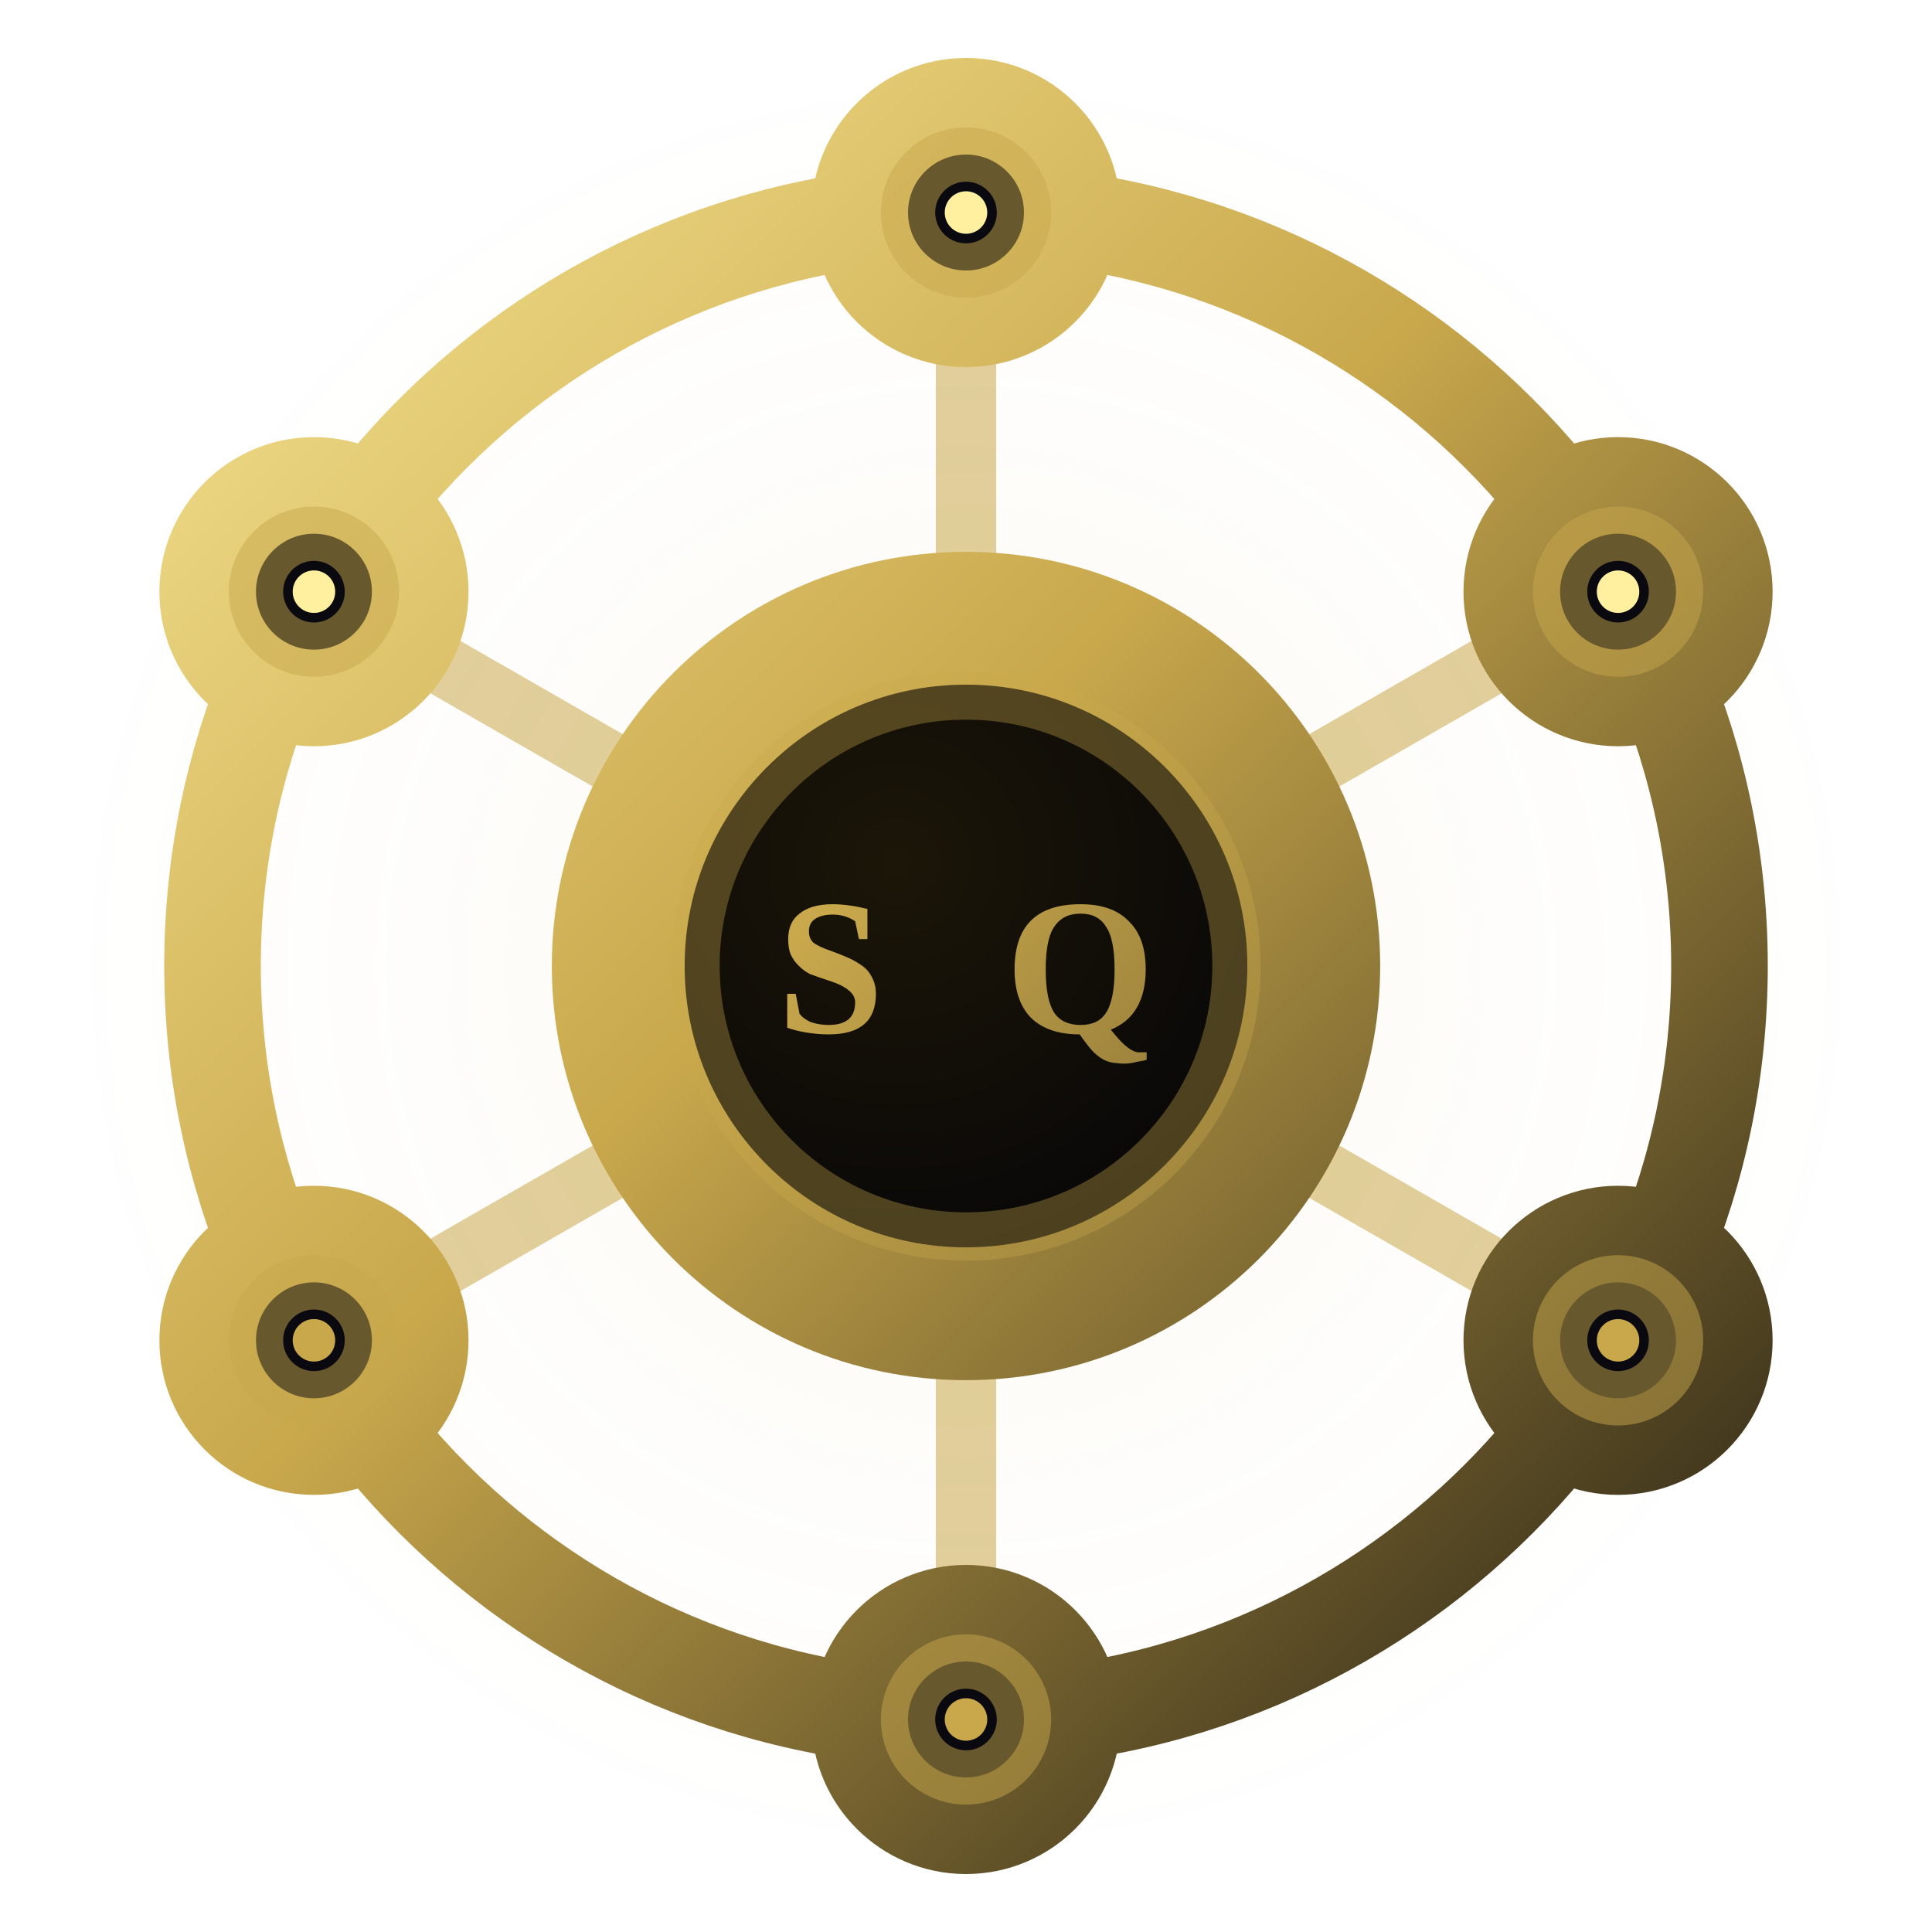
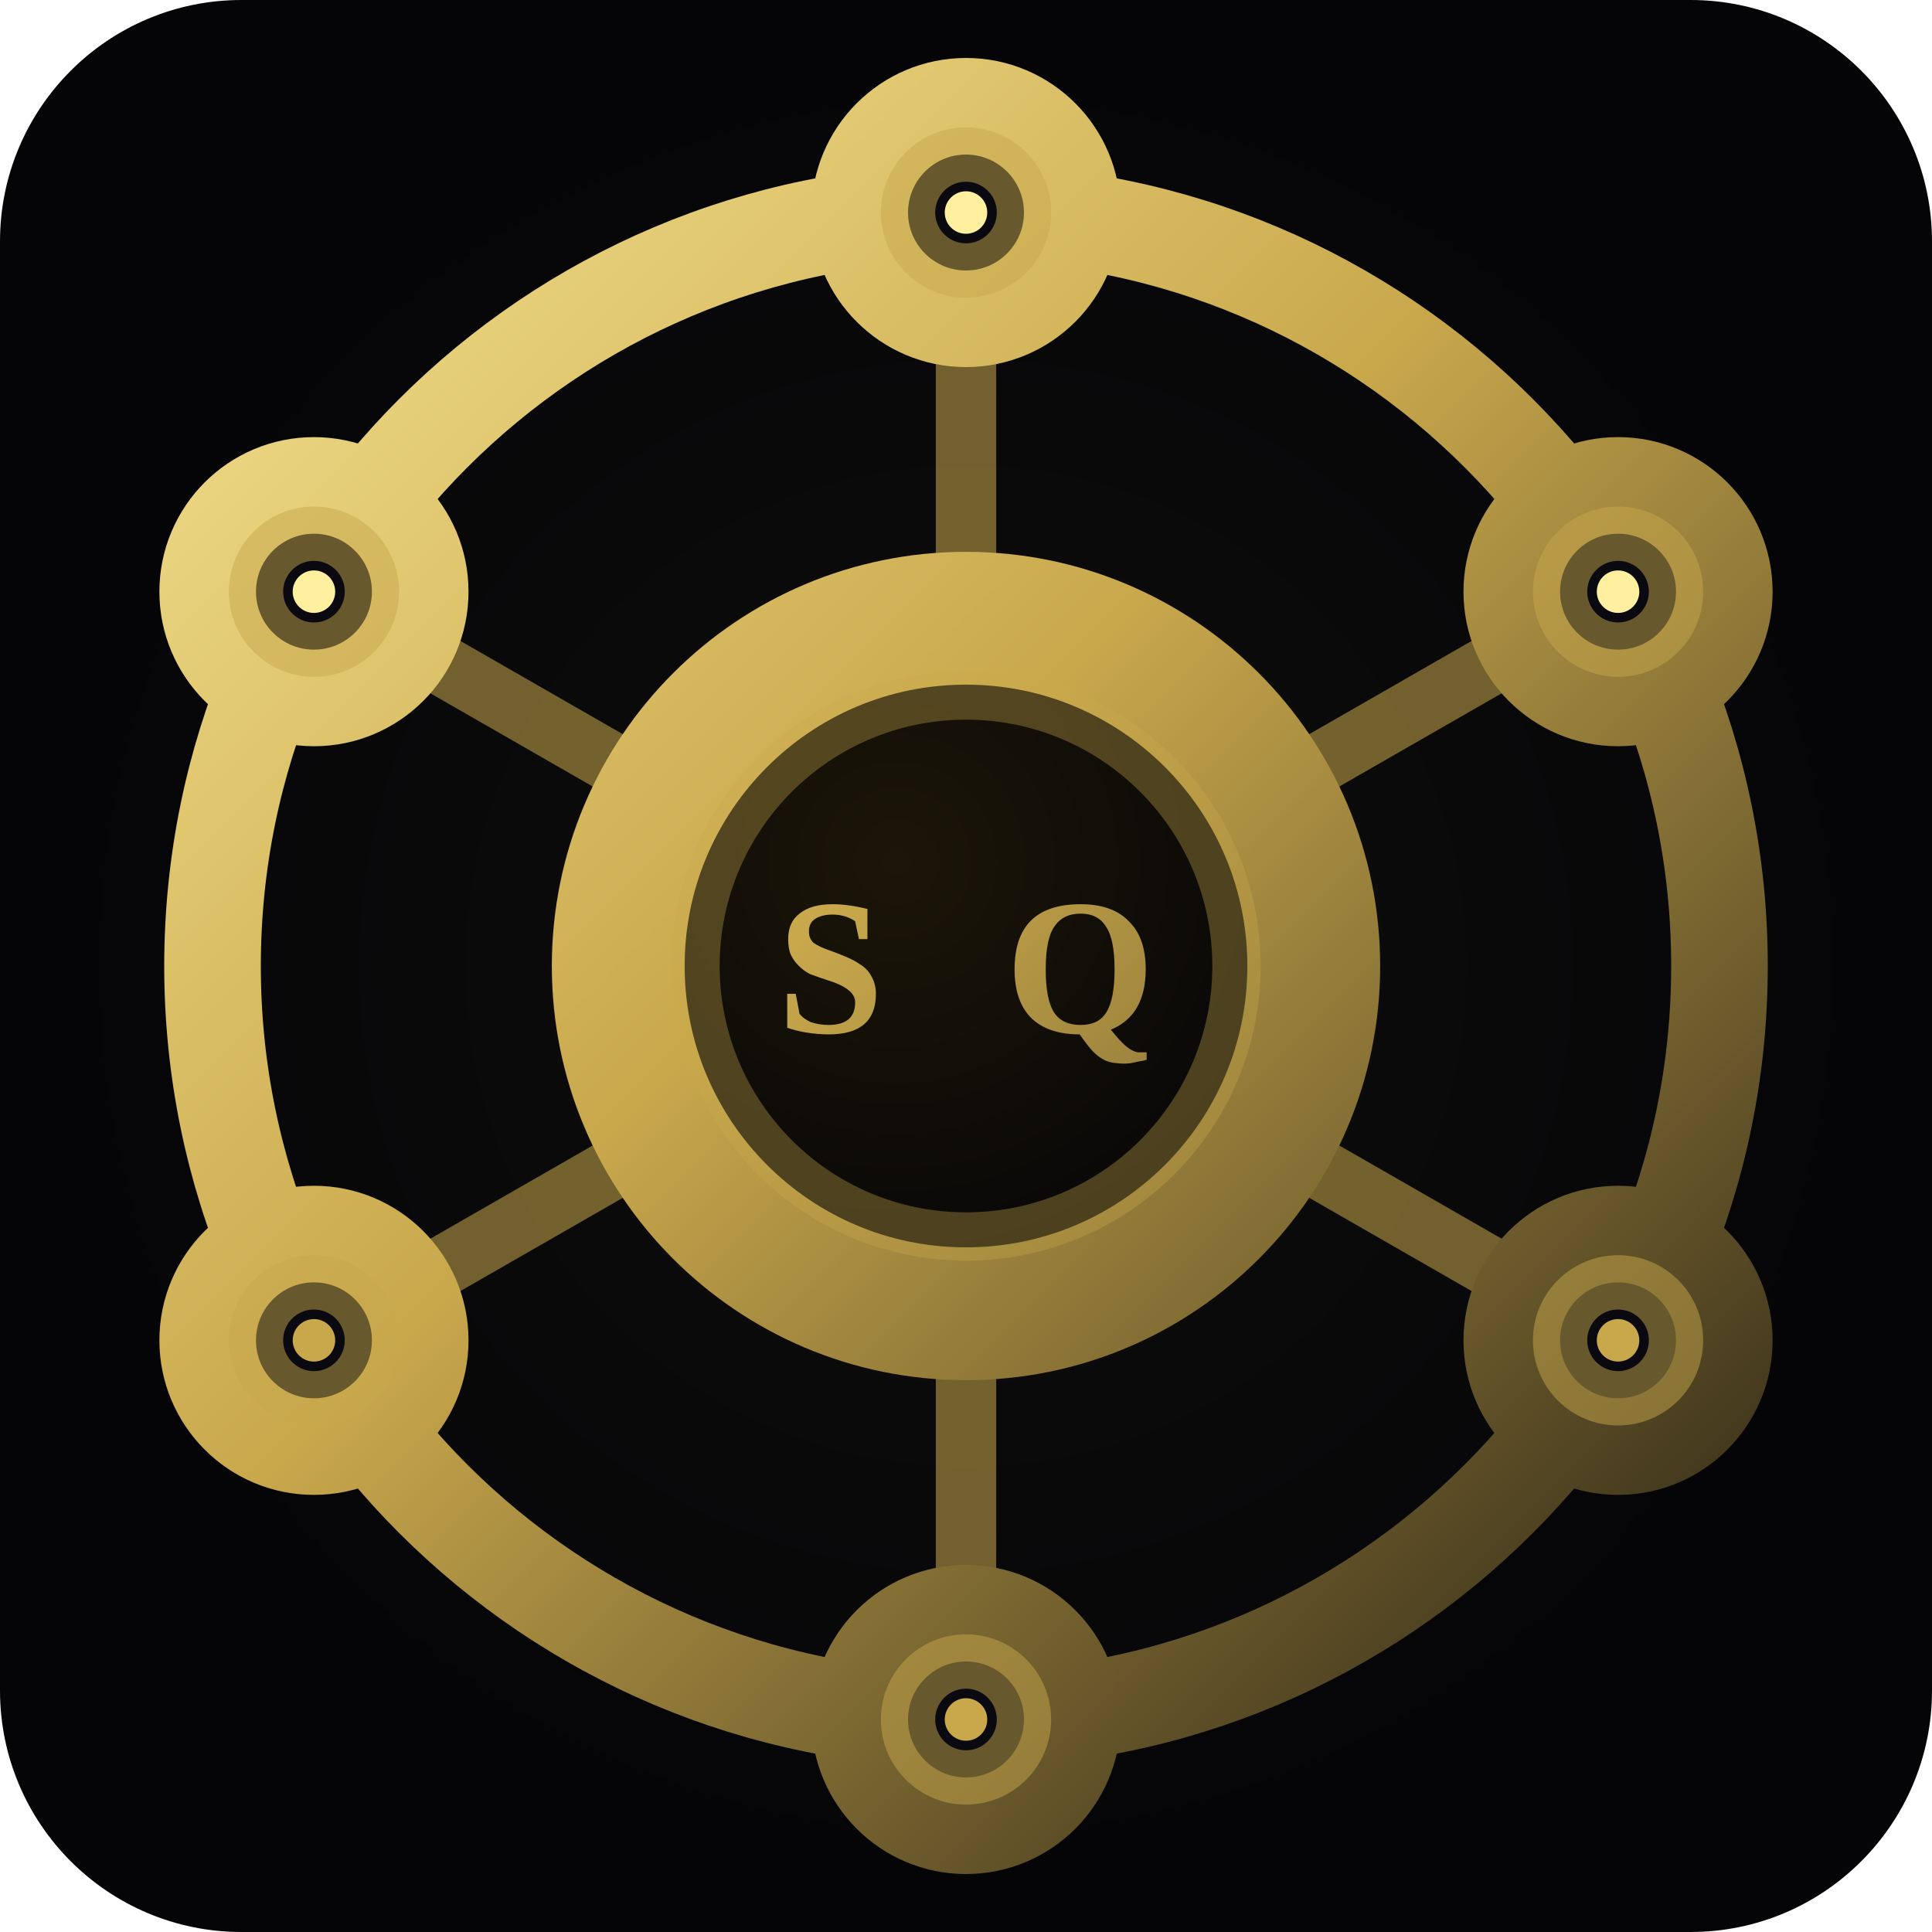
<svg xmlns="http://www.w3.org/2000/svg" width="32" height="32" viewBox="0 0 32 32" fill="none">
+   <rect x="0" y="0" width="32" height="32" rx="4" fill="#050508" />
  <defs>
    <radialGradient id="hubBg" cx="40%" cy="35%" r="70%">
      <stop offset="0%" stop-color="#1c1608" />
      <stop offset="100%" stop-color="#050508" />
    </radialGradient>
    <linearGradient id="acGrad" x1="0" y1="0" x2="32" y2="32" gradientUnits="userSpaceOnUse">
      <stop offset="0%" stop-color="#fff0a0" />
      <stop offset="45%" stop-color="#c9a84c" />
      <stop offset="100%" stop-color="#050508" />
    </linearGradient>
    <radialGradient id="bgGlow" cx="50%" cy="50%" r="50%">
      <stop offset="0%" stop-color="#c9a84c" stop-opacity="0.06" />
      <stop offset="100%" stop-color="#c9a84c" stop-opacity="0" />
    </radialGradient>
  </defs>
  <circle cx="16" cy="16" r="15" fill="url(#bgGlow)" />
  <circle cx="16" cy="16" r="12" fill="none" stroke="#c9a84c" stroke-width="0.6" stroke-opacity="0.15" />
  <circle cx="16" cy="16" r="12.48" fill="none" stroke="url(#acGrad)" stroke-width="1.6" />
  <line x1="16" y1="16" x2="16" y2="3.52" stroke="#c9a84c" stroke-width="1" stroke-opacity="0.55" />
  <line x1="16" y1="16" x2="26.8" y2="9.8" stroke="#c9a84c" stroke-width="1" stroke-opacity="0.55" />
  <line x1="16" y1="16" x2="26.8" y2="22.2" stroke="#c9a84c" stroke-width="1" stroke-opacity="0.55" />
  <line x1="16" y1="16" x2="16" y2="28.48" stroke="#c9a84c" stroke-width="1" stroke-opacity="0.55" />
  <line x1="16" y1="16" x2="5.2" y2="22.2" stroke="#c9a84c" stroke-width="1" stroke-opacity="0.55" />
  <line x1="16" y1="16" x2="5.2" y2="9.8" stroke="#c9a84c" stroke-width="1" stroke-opacity="0.55" />
  <circle cx="16" cy="3.52" r="1.760" fill="#09090f" stroke="url(#acGrad)" stroke-width="1.6" />
  <circle cx="16" cy="3.52" r=".96" fill="none" stroke="#c9a84c" stroke-width="0.9" stroke-opacity="0.5" />
  <circle cx="16" cy="3.52" r=".352" fill="#fff0a0" />
  <circle cx="26.8" cy="9.8" r="1.760" fill="#09090f" stroke="url(#acGrad)" stroke-width="1.6" />
  <circle cx="26.8" cy="9.8" r=".96" fill="none" stroke="#c9a84c" stroke-width="0.9" stroke-opacity="0.5" />
  <circle cx="26.8" cy="9.8" r=".352" fill="#fff0a0" />
  <circle cx="26.8" cy="22.2" r="1.760" fill="#09090f" stroke="url(#acGrad)" stroke-width="1.6" />
  <circle cx="26.8" cy="22.2" r=".96" fill="none" stroke="#c9a84c" stroke-width="0.9" stroke-opacity="0.5" />
  <circle cx="26.8" cy="22.2" r=".352" fill="#c9a84c" />
  <circle cx="16" cy="28.48" r="1.760" fill="#09090f" stroke="url(#acGrad)" stroke-width="1.6" />
  <circle cx="16" cy="28.48" r=".96" fill="none" stroke="#c9a84c" stroke-width="0.9" stroke-opacity="0.5" />
  <circle cx="16" cy="28.48" r=".352" fill="#c9a84c" />
  <circle cx="5.2" cy="22.2" r="1.760" fill="#09090f" stroke="url(#acGrad)" stroke-width="1.6" />
  <circle cx="5.2" cy="22.2" r=".96" fill="none" stroke="#c9a84c" stroke-width="0.9" stroke-opacity="0.5" />
  <circle cx="5.2" cy="22.2" r=".352" fill="#c9a84c" />
  <circle cx="5.2" cy="9.8" r="1.760" fill="#09090f" stroke="url(#acGrad)" stroke-width="1.6" />
  <circle cx="5.2" cy="9.8" r=".96" fill="none" stroke="#c9a84c" stroke-width="0.9" stroke-opacity="0.5" />
  <circle cx="5.2" cy="9.8" r=".352" fill="#fff0a0" />
  <circle cx="16" cy="16" r="5.76" fill="url(#hubBg)" stroke="url(#acGrad)" stroke-width="2.2" />
  <circle cx="16" cy="16" r="4.48" fill="none" stroke="#c9a84c" stroke-width="0.8" stroke-opacity="0.35" />
  <text x="16" y="17.1" text-anchor="middle" font-family="Georgia, 'Times New Roman', serif" font-size="3.2" font-weight="700" fill="url(#acGrad)" letter-spacing="2">SQ</text>
</svg>
